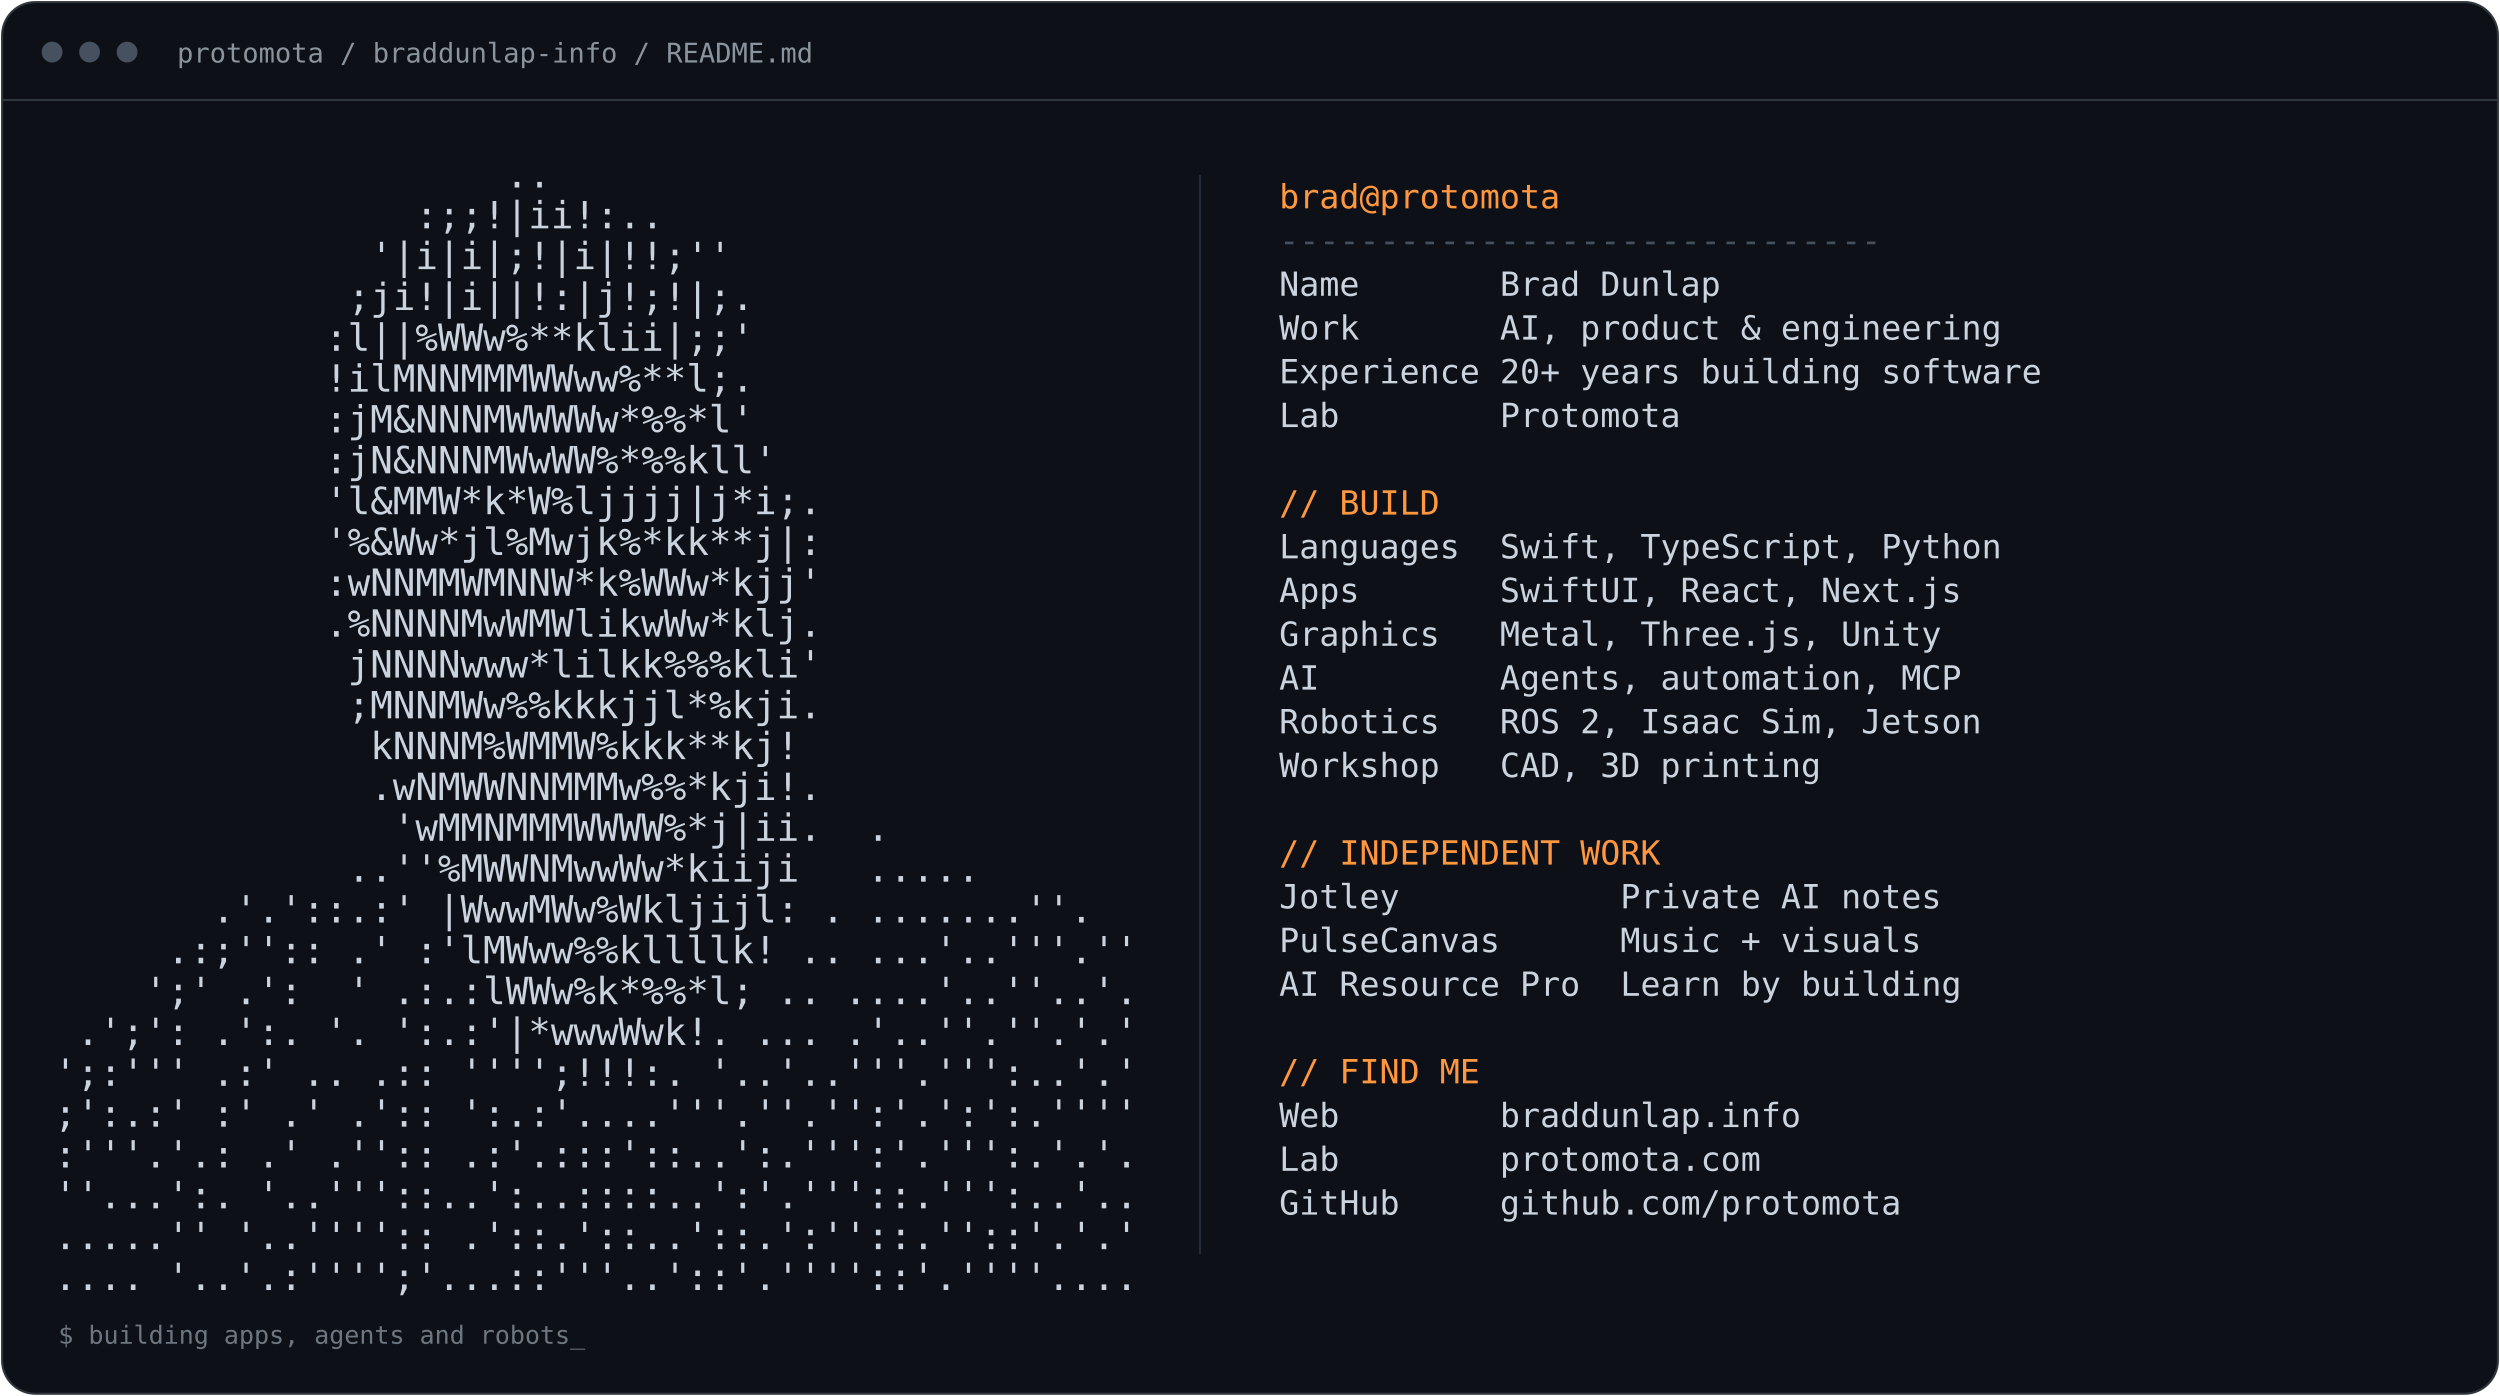
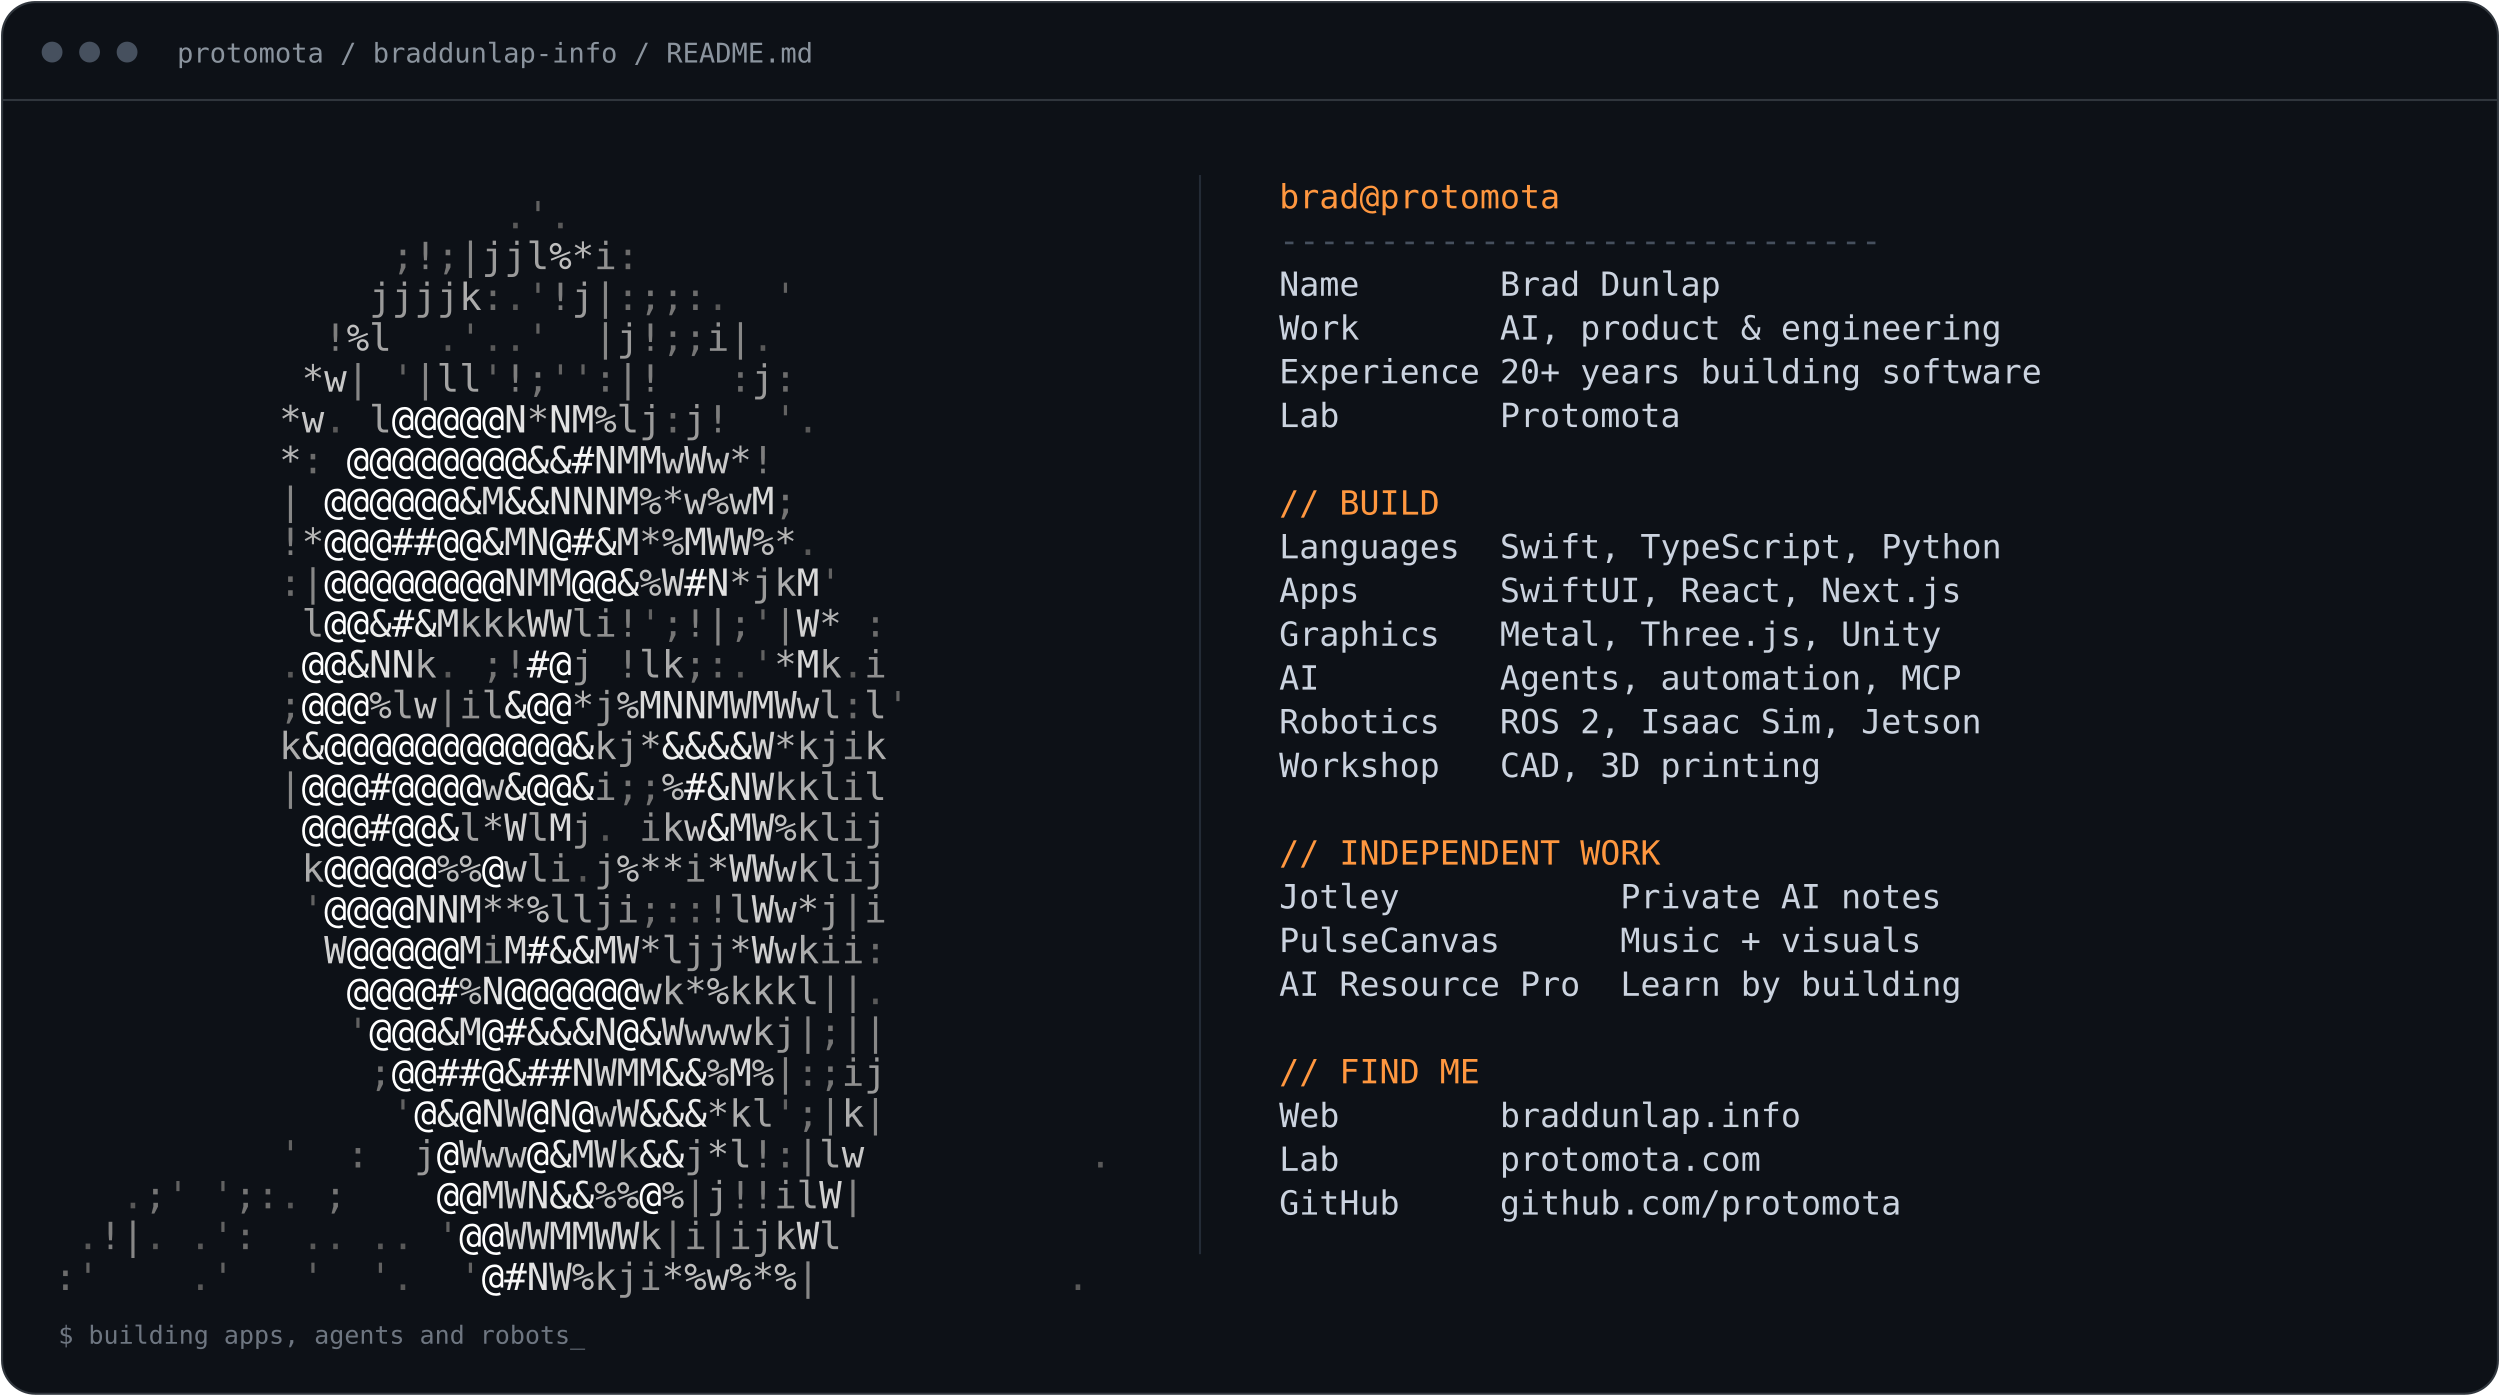
<svg xmlns="http://www.w3.org/2000/svg" width="1200" height="670" viewBox="0 0 1200 670" role="img" aria-labelledby="title description">
  <rect x="1" y="1" width="1198" height="668" rx="16" fill="#0d1117" stroke="#30363d" />
  <path d="M1 48H1199" stroke="#30363d" />
  <g fill="#46505e">
    <circle cx="25" cy="25" r="5" />
    <circle cx="43" cy="25" r="5" />
    <circle cx="61" cy="25" r="5" />
  </g>
  <text x="85" y="30" fill="#8b949e" font-family="monospace" font-size="13">protomota / braddunlap-info / README.md</text>
  <g font-family="Menlo,Consolas,monospace" font-size="18" fill="#cbd3df" xml:space="preserve">
-     <text x="26" y="90.0" textLength="237.6" lengthAdjust="spacingAndGlyphs">                    ..</text>
-     <text x="26" y="109.6" textLength="291.6" lengthAdjust="spacingAndGlyphs">                :;;!|ii!:..</text>
-     <text x="26" y="129.2" textLength="324.0" lengthAdjust="spacingAndGlyphs">              '|i|i|;!|i|!!;''</text>
-     <text x="26" y="148.8" textLength="334.8" lengthAdjust="spacingAndGlyphs">             ;ji!|i||!:|j!;!|;.</text>
-     <text x="26" y="168.4" textLength="334.8" lengthAdjust="spacingAndGlyphs">            :l||%WWw%**klii|;;'</text>
-     <text x="26" y="188.0" textLength="334.8" lengthAdjust="spacingAndGlyphs">            !ilMNNMMMWWww%**l;.</text>
-     <text x="26" y="207.6" textLength="334.8" lengthAdjust="spacingAndGlyphs">            :jM&amp;NNNMWWWWw*%%*l'</text>
-     <text x="26" y="227.2" textLength="345.6" lengthAdjust="spacingAndGlyphs">            :jN&amp;NNNMWwWW%*%%kll'</text>
-     <text x="26" y="246.8" textLength="367.2" lengthAdjust="spacingAndGlyphs">            'l&amp;MMW*k*W%ljjjj|j*i;.</text>
-     <text x="26" y="266.4" textLength="367.2" lengthAdjust="spacingAndGlyphs">            '%&amp;Ww*jl%Mwjk%*kk**j|:</text>
-     <text x="26" y="286.0" textLength="367.2" lengthAdjust="spacingAndGlyphs">            :wNNMMWMNNW*k%WWw*kjj'</text>
-     <text x="26" y="305.6" textLength="367.2" lengthAdjust="spacingAndGlyphs">            .%NNNNMwWMWlikwWw*klj.</text>
-     <text x="26" y="325.2" textLength="367.2" lengthAdjust="spacingAndGlyphs">             jNNNNwww*lilkk%%%kli'</text>
-     <text x="26" y="344.8" textLength="367.2" lengthAdjust="spacingAndGlyphs">             ;MNNMWw%%kkkjjl*%kji.</text>
-     <text x="26" y="364.4" textLength="356.4" lengthAdjust="spacingAndGlyphs">              kNNNM%WMMW%kkk**kj!</text>
-     <text x="26" y="384.0" textLength="367.2" lengthAdjust="spacingAndGlyphs">              .wNMWWNNMMMw%%*kji!.</text>
-     <text x="26" y="403.6" textLength="399.6" lengthAdjust="spacingAndGlyphs">               'wMMNMMMWWWW%*j|ii.  .</text>
-     <text x="26" y="423.2" textLength="442.8" lengthAdjust="spacingAndGlyphs">             ..''%MWWNMwwWw*kiiji   .....</text>
-     <text x="26" y="442.8" textLength="496.8" lengthAdjust="spacingAndGlyphs">       .'.'::.:' |WwwMWw%Wkljijl: . .......''.</text>
-     <text x="26" y="462.4" textLength="518.4" lengthAdjust="spacingAndGlyphs">     .:;'':: .' :'lMWww%%kllllk! .. ...'..'''.''</text>
-     <text x="26" y="482.0" textLength="518.4" lengthAdjust="spacingAndGlyphs">    ';' .':  ' .:.:lWWw%k*%%*l; .. ....'..''..'.</text>
-     <text x="26" y="501.6" textLength="518.4" lengthAdjust="spacingAndGlyphs"> .';': .':. '. ':.:'|*wwwWwk!. ... .'..''.''.'.'</text>
-     <text x="26" y="521.2" textLength="518.4" lengthAdjust="spacingAndGlyphs">';:''' .:' .. .:: '''';!!!:. '..'..'''.''':..'.'</text>
-     <text x="26" y="540.8" textLength="518.4" lengthAdjust="spacingAndGlyphs">;':.:' :' .' .':: ':.:'....'''.''.'':'.':':.''''</text>
-     <text x="26" y="560.4" textLength="518.4" lengthAdjust="spacingAndGlyphs">:'''.'.: .' .'':: .:'.:::'::..':.''':'.''':.'.'.</text>
-     <text x="26" y="580.0" textLength="518.4" lengthAdjust="spacingAndGlyphs">''...':. '..'''::..':..::::..':'.'''::.''':..'..</text>
-     <text x="26" y="599.6" textLength="518.4" lengthAdjust="spacingAndGlyphs">.....'' '..'''':: .'::.'::..'::.':''::.''::'.'.'</text>
-     <text x="26" y="619.2" textLength="518.4" lengthAdjust="spacingAndGlyphs">.... '..'.:'''';'...::'''..'::'.''''::'.''''....</text>
+     <text x="26" y="109.6" textLength="248.4" lengthAdjust="spacingAndGlyphs">
+       <tspan x="26.0" fill="rgb(80,80,80)">                    </tspan>
+       <tspan x="242.0" fill="rgb(89,89,89)">.</tspan>
+       <tspan x="252.8" fill="rgb(98,98,98)">'</tspan>
+       <tspan x="263.6" fill="rgb(89,89,89)">.</tspan>
+     </text>
+     <text x="26" y="129.2" textLength="280.8" lengthAdjust="spacingAndGlyphs">
+       <tspan x="26.0" fill="rgb(80,80,80)">               </tspan>
+       <tspan x="188.0" fill="rgb(117,117,117)">;</tspan>
+       <tspan x="198.8" fill="rgb(126,126,126)">!</tspan>
+       <tspan x="209.6" fill="rgb(117,117,117)">;</tspan>
+       <tspan x="220.4" fill="rgb(135,135,135)">|</tspan>
+       <tspan x="231.2" fill="rgb(154,154,154)">jj</tspan>
+       <tspan x="252.8" fill="rgb(163,163,163)">l</tspan>
+       <tspan x="263.6" fill="rgb(191,191,191)">%</tspan>
+       <tspan x="274.4" fill="rgb(181,181,181)">*</tspan>
+       <tspan x="285.2" fill="rgb(144,144,144)">i</tspan>
+       <tspan x="296.0" fill="rgb(108,108,108)">:</tspan>
+     </text>
+     <text x="26" y="148.8" textLength="356.4" lengthAdjust="spacingAndGlyphs">
+       <tspan x="26.0" fill="rgb(80,80,80)">              </tspan>
+       <tspan x="177.2" fill="rgb(154,154,154)">jjjj</tspan>
+       <tspan x="220.4" fill="rgb(172,172,172)">k</tspan>
+       <tspan x="231.2" fill="rgb(108,108,108)">:</tspan>
+       <tspan x="242.0" fill="rgb(89,89,89)">.</tspan>
+       <tspan x="252.8" fill="rgb(98,98,98)">'</tspan>
+       <tspan x="263.6" fill="rgb(126,126,126)">!</tspan>
+       <tspan x="274.4" fill="rgb(154,154,154)">j</tspan>
+       <tspan x="285.2" fill="rgb(135,135,135)">|</tspan>
+       <tspan x="296.0" fill="rgb(108,108,108)">:</tspan>
+       <tspan x="306.8" fill="rgb(117,117,117)">;;</tspan>
+       <tspan x="328.4" fill="rgb(108,108,108)">:</tspan>
+       <tspan x="339.2" fill="rgb(89,89,89)">.</tspan>
+       <tspan x="350.0" fill="rgb(80,80,80)">  </tspan>
+       <tspan x="371.6" fill="rgb(98,98,98)">'</tspan>
+     </text>
+     <text x="26" y="168.4" textLength="345.6" lengthAdjust="spacingAndGlyphs">
+       <tspan x="26.0" fill="rgb(80,80,80)">            </tspan>
+       <tspan x="155.6" fill="rgb(126,126,126)">!</tspan>
+       <tspan x="166.4" fill="rgb(191,191,191)">%</tspan>
+       <tspan x="177.2" fill="rgb(163,163,163)">l</tspan>
+       <tspan x="188.0" fill="rgb(80,80,80)">  </tspan>
+       <tspan x="209.6" fill="rgb(89,89,89)">.</tspan>
+       <tspan x="220.4" fill="rgb(98,98,98)">'</tspan>
+       <tspan x="231.2" fill="rgb(89,89,89)">..</tspan>
+       <tspan x="252.8" fill="rgb(98,98,98)">'</tspan>
+       <tspan x="263.6" fill="rgb(80,80,80)">  </tspan>
+       <tspan x="285.2" fill="rgb(135,135,135)">|</tspan>
+       <tspan x="296.0" fill="rgb(154,154,154)">j</tspan>
+       <tspan x="306.8" fill="rgb(126,126,126)">!</tspan>
+       <tspan x="317.6" fill="rgb(117,117,117)">;;</tspan>
+       <tspan x="339.2" fill="rgb(144,144,144)">i</tspan>
+       <tspan x="350.0" fill="rgb(135,135,135)">|</tspan>
+       <tspan x="360.8" fill="rgb(89,89,89)">.</tspan>
+     </text>
+     <text x="26" y="188.0" textLength="356.4" lengthAdjust="spacingAndGlyphs">
+       <tspan x="26.0" fill="rgb(80,80,80)">           </tspan>
+       <tspan x="144.8" fill="rgb(181,181,181)">*</tspan>
+       <tspan x="155.6" fill="rgb(200,200,200)">w</tspan>
+       <tspan x="166.4" fill="rgb(135,135,135)">|</tspan>
+       <tspan x="177.2" fill="rgb(80,80,80)"> </tspan>
+       <tspan x="188.0" fill="rgb(98,98,98)">'</tspan>
+       <tspan x="198.8" fill="rgb(135,135,135)">|</tspan>
+       <tspan x="209.6" fill="rgb(163,163,163)">ll</tspan>
+       <tspan x="231.2" fill="rgb(98,98,98)">'</tspan>
+       <tspan x="242.0" fill="rgb(126,126,126)">!</tspan>
+       <tspan x="252.8" fill="rgb(117,117,117)">;</tspan>
+       <tspan x="263.6" fill="rgb(98,98,98)">''</tspan>
+       <tspan x="285.2" fill="rgb(108,108,108)">:</tspan>
+       <tspan x="296.0" fill="rgb(135,135,135)">|</tspan>
+       <tspan x="306.8" fill="rgb(126,126,126)">!</tspan>
+       <tspan x="317.6" fill="rgb(80,80,80)">   </tspan>
+       <tspan x="350.0" fill="rgb(108,108,108)">:</tspan>
+       <tspan x="360.8" fill="rgb(154,154,154)">j</tspan>
+       <tspan x="371.6" fill="rgb(108,108,108)">:</tspan>
+     </text>
+     <text x="26" y="207.6" textLength="367.2" lengthAdjust="spacingAndGlyphs">
+       <tspan x="26.0" fill="rgb(80,80,80)">          </tspan>
+       <tspan x="134.0" fill="rgb(181,181,181)">*</tspan>
+       <tspan x="144.8" fill="rgb(200,200,200)">w</tspan>
+       <tspan x="155.6" fill="rgb(89,89,89)">.</tspan>
+       <tspan x="166.4" fill="rgb(80,80,80)"> </tspan>
+       <tspan x="177.2" fill="rgb(163,163,163)">l</tspan>
+       <tspan x="188.0" fill="rgb(255,255,255)">@@@@@</tspan>
+       <tspan x="242.0" fill="rgb(227,227,227)">N</tspan>
+       <tspan x="252.8" fill="rgb(181,181,181)">*</tspan>
+       <tspan x="263.6" fill="rgb(227,227,227)">N</tspan>
+       <tspan x="274.4" fill="rgb(218,218,218)">M</tspan>
+       <tspan x="285.2" fill="rgb(191,191,191)">%</tspan>
+       <tspan x="296.0" fill="rgb(163,163,163)">l</tspan>
+       <tspan x="306.8" fill="rgb(154,154,154)">j</tspan>
+       <tspan x="317.6" fill="rgb(108,108,108)">:</tspan>
+       <tspan x="328.4" fill="rgb(154,154,154)">j</tspan>
+       <tspan x="339.2" fill="rgb(126,126,126)">!</tspan>
+       <tspan x="350.0" fill="rgb(80,80,80)">  </tspan>
+       <tspan x="371.6" fill="rgb(98,98,98)">'</tspan>
+       <tspan x="382.4" fill="rgb(89,89,89)">.</tspan>
+     </text>
+     <text x="26" y="227.2" textLength="345.6" lengthAdjust="spacingAndGlyphs">
+       <tspan x="26.0" fill="rgb(80,80,80)">          </tspan>
+       <tspan x="134.0" fill="rgb(181,181,181)">*</tspan>
+       <tspan x="144.8" fill="rgb(108,108,108)">:</tspan>
+       <tspan x="155.6" fill="rgb(80,80,80)"> </tspan>
+       <tspan x="166.4" fill="rgb(255,255,255)">@@@@@@@@</tspan>
+       <tspan x="252.8" fill="rgb(237,237,237)">&amp;&amp;</tspan>
+       <tspan x="274.4" fill="rgb(246,246,246)">#</tspan>
+       <tspan x="285.2" fill="rgb(227,227,227)">N</tspan>
+       <tspan x="296.0" fill="rgb(218,218,218)">MM</tspan>
+       <tspan x="317.6" fill="rgb(200,200,200)">w</tspan>
+       <tspan x="328.4" fill="rgb(209,209,209)">W</tspan>
+       <tspan x="339.2" fill="rgb(200,200,200)">w</tspan>
+       <tspan x="350.0" fill="rgb(181,181,181)">*</tspan>
+       <tspan x="360.8" fill="rgb(126,126,126)">!</tspan>
+     </text>
+     <text x="26" y="246.8" textLength="356.4" lengthAdjust="spacingAndGlyphs">
+       <tspan x="26.0" fill="rgb(80,80,80)">          </tspan>
+       <tspan x="134.0" fill="rgb(135,135,135)">|</tspan>
+       <tspan x="144.8" fill="rgb(80,80,80)"> </tspan>
+       <tspan x="155.6" fill="rgb(255,255,255)">@@@@@@</tspan>
+       <tspan x="220.4" fill="rgb(237,237,237)">&amp;</tspan>
+       <tspan x="231.2" fill="rgb(218,218,218)">M</tspan>
+       <tspan x="242.0" fill="rgb(237,237,237)">&amp;&amp;</tspan>
+       <tspan x="263.6" fill="rgb(227,227,227)">NNN</tspan>
+       <tspan x="296.0" fill="rgb(218,218,218)">M</tspan>
+       <tspan x="306.8" fill="rgb(191,191,191)">%</tspan>
+       <tspan x="317.6" fill="rgb(181,181,181)">*</tspan>
+       <tspan x="328.4" fill="rgb(200,200,200)">w</tspan>
+       <tspan x="339.2" fill="rgb(191,191,191)">%</tspan>
+       <tspan x="350.0" fill="rgb(200,200,200)">w</tspan>
+       <tspan x="360.8" fill="rgb(218,218,218)">M</tspan>
+       <tspan x="371.6" fill="rgb(117,117,117)">;</tspan>
+     </text>
+     <text x="26" y="266.4" textLength="367.2" lengthAdjust="spacingAndGlyphs">
+       <tspan x="26.0" fill="rgb(80,80,80)">          </tspan>
+       <tspan x="134.0" fill="rgb(126,126,126)">!</tspan>
+       <tspan x="144.8" fill="rgb(181,181,181)">*</tspan>
+       <tspan x="155.6" fill="rgb(255,255,255)">@@@</tspan>
+       <tspan x="188.0" fill="rgb(246,246,246)">##</tspan>
+       <tspan x="209.6" fill="rgb(255,255,255)">@@</tspan>
+       <tspan x="231.2" fill="rgb(237,237,237)">&amp;</tspan>
+       <tspan x="242.0" fill="rgb(218,218,218)">M</tspan>
+       <tspan x="252.8" fill="rgb(227,227,227)">N</tspan>
+       <tspan x="263.6" fill="rgb(255,255,255)">@</tspan>
+       <tspan x="274.4" fill="rgb(246,246,246)">#</tspan>
+       <tspan x="285.2" fill="rgb(237,237,237)">&amp;</tspan>
+       <tspan x="296.0" fill="rgb(218,218,218)">M</tspan>
+       <tspan x="306.8" fill="rgb(181,181,181)">*</tspan>
+       <tspan x="317.6" fill="rgb(191,191,191)">%</tspan>
+       <tspan x="328.4" fill="rgb(218,218,218)">M</tspan>
+       <tspan x="339.2" fill="rgb(209,209,209)">WW</tspan>
+       <tspan x="360.8" fill="rgb(191,191,191)">%</tspan>
+       <tspan x="371.6" fill="rgb(181,181,181)">*</tspan>
+       <tspan x="382.4" fill="rgb(89,89,89)">.</tspan>
+     </text>
+     <text x="26" y="286.0" textLength="378.0" lengthAdjust="spacingAndGlyphs">
+       <tspan x="26.0" fill="rgb(80,80,80)">          </tspan>
+       <tspan x="134.0" fill="rgb(108,108,108)">:</tspan>
+       <tspan x="144.8" fill="rgb(135,135,135)">|</tspan>
+       <tspan x="155.6" fill="rgb(255,255,255)">@@@@@@@@</tspan>
+       <tspan x="242.0" fill="rgb(227,227,227)">N</tspan>
+       <tspan x="252.8" fill="rgb(218,218,218)">MM</tspan>
+       <tspan x="274.4" fill="rgb(255,255,255)">@@</tspan>
+       <tspan x="296.0" fill="rgb(237,237,237)">&amp;</tspan>
+       <tspan x="306.8" fill="rgb(191,191,191)">%</tspan>
+       <tspan x="317.6" fill="rgb(209,209,209)">W</tspan>
+       <tspan x="328.4" fill="rgb(246,246,246)">#</tspan>
+       <tspan x="339.2" fill="rgb(227,227,227)">N</tspan>
+       <tspan x="350.0" fill="rgb(181,181,181)">*</tspan>
+       <tspan x="360.8" fill="rgb(154,154,154)">j</tspan>
+       <tspan x="371.6" fill="rgb(172,172,172)">k</tspan>
+       <tspan x="382.4" fill="rgb(218,218,218)">M</tspan>
+       <tspan x="393.2" fill="rgb(98,98,98)">'</tspan>
+     </text>
+     <text x="26" y="305.6" textLength="399.6" lengthAdjust="spacingAndGlyphs">
+       <tspan x="26.0" fill="rgb(80,80,80)">           </tspan>
+       <tspan x="144.8" fill="rgb(163,163,163)">l</tspan>
+       <tspan x="155.6" fill="rgb(255,255,255)">@@</tspan>
+       <tspan x="177.2" fill="rgb(237,237,237)">&amp;</tspan>
+       <tspan x="188.0" fill="rgb(246,246,246)">#</tspan>
+       <tspan x="198.8" fill="rgb(237,237,237)">&amp;</tspan>
+       <tspan x="209.6" fill="rgb(218,218,218)">M</tspan>
+       <tspan x="220.4" fill="rgb(172,172,172)">kkk</tspan>
+       <tspan x="252.8" fill="rgb(209,209,209)">WW</tspan>
+       <tspan x="274.4" fill="rgb(163,163,163)">l</tspan>
+       <tspan x="285.2" fill="rgb(144,144,144)">i</tspan>
+       <tspan x="296.0" fill="rgb(126,126,126)">!</tspan>
+       <tspan x="306.8" fill="rgb(98,98,98)">'</tspan>
+       <tspan x="317.6" fill="rgb(117,117,117)">;</tspan>
+       <tspan x="328.4" fill="rgb(126,126,126)">!</tspan>
+       <tspan x="339.2" fill="rgb(135,135,135)">|</tspan>
+       <tspan x="350.0" fill="rgb(117,117,117)">;</tspan>
+       <tspan x="360.8" fill="rgb(98,98,98)">'</tspan>
+       <tspan x="371.6" fill="rgb(135,135,135)">|</tspan>
+       <tspan x="382.4" fill="rgb(209,209,209)">W</tspan>
+       <tspan x="393.2" fill="rgb(181,181,181)">*</tspan>
+       <tspan x="404.0" fill="rgb(80,80,80)"> </tspan>
+       <tspan x="414.8" fill="rgb(108,108,108)">:</tspan>
+     </text>
+     <text x="26" y="325.2" textLength="399.6" lengthAdjust="spacingAndGlyphs">
+       <tspan x="26.0" fill="rgb(80,80,80)">          </tspan>
+       <tspan x="134.0" fill="rgb(89,89,89)">.</tspan>
+       <tspan x="144.8" fill="rgb(255,255,255)">@@</tspan>
+       <tspan x="166.4" fill="rgb(237,237,237)">&amp;</tspan>
+       <tspan x="177.2" fill="rgb(227,227,227)">NN</tspan>
+       <tspan x="198.8" fill="rgb(172,172,172)">k</tspan>
+       <tspan x="209.6" fill="rgb(89,89,89)">.</tspan>
+       <tspan x="220.4" fill="rgb(80,80,80)"> </tspan>
+       <tspan x="231.2" fill="rgb(117,117,117)">;</tspan>
+       <tspan x="242.0" fill="rgb(126,126,126)">!</tspan>
+       <tspan x="252.8" fill="rgb(246,246,246)">#</tspan>
+       <tspan x="263.6" fill="rgb(255,255,255)">@</tspan>
+       <tspan x="274.4" fill="rgb(154,154,154)">j</tspan>
+       <tspan x="285.2" fill="rgb(80,80,80)"> </tspan>
+       <tspan x="296.0" fill="rgb(126,126,126)">!</tspan>
+       <tspan x="306.8" fill="rgb(163,163,163)">l</tspan>
+       <tspan x="317.6" fill="rgb(172,172,172)">k</tspan>
+       <tspan x="328.4" fill="rgb(117,117,117)">;</tspan>
+       <tspan x="339.2" fill="rgb(108,108,108)">:</tspan>
+       <tspan x="350.0" fill="rgb(89,89,89)">.</tspan>
+       <tspan x="360.8" fill="rgb(98,98,98)">'</tspan>
+       <tspan x="371.6" fill="rgb(181,181,181)">*</tspan>
+       <tspan x="382.4" fill="rgb(218,218,218)">M</tspan>
+       <tspan x="393.2" fill="rgb(172,172,172)">k</tspan>
+       <tspan x="404.0" fill="rgb(89,89,89)">.</tspan>
+       <tspan x="414.8" fill="rgb(144,144,144)">i</tspan>
+     </text>
+     <text x="26" y="344.8" textLength="410.4" lengthAdjust="spacingAndGlyphs">
+       <tspan x="26.0" fill="rgb(80,80,80)">          </tspan>
+       <tspan x="134.0" fill="rgb(117,117,117)">;</tspan>
+       <tspan x="144.8" fill="rgb(255,255,255)">@@@</tspan>
+       <tspan x="177.2" fill="rgb(191,191,191)">%</tspan>
+       <tspan x="188.0" fill="rgb(163,163,163)">l</tspan>
+       <tspan x="198.8" fill="rgb(200,200,200)">w</tspan>
+       <tspan x="209.6" fill="rgb(135,135,135)">|</tspan>
+       <tspan x="220.4" fill="rgb(144,144,144)">i</tspan>
+       <tspan x="231.2" fill="rgb(163,163,163)">l</tspan>
+       <tspan x="242.0" fill="rgb(237,237,237)">&amp;</tspan>
+       <tspan x="252.8" fill="rgb(255,255,255)">@@</tspan>
+       <tspan x="274.4" fill="rgb(181,181,181)">*</tspan>
+       <tspan x="285.2" fill="rgb(154,154,154)">j</tspan>
+       <tspan x="296.0" fill="rgb(191,191,191)">%</tspan>
+       <tspan x="306.8" fill="rgb(218,218,218)">M</tspan>
+       <tspan x="317.6" fill="rgb(227,227,227)">NN</tspan>
+       <tspan x="339.2" fill="rgb(218,218,218)">M</tspan>
+       <tspan x="350.0" fill="rgb(209,209,209)">W</tspan>
+       <tspan x="360.8" fill="rgb(218,218,218)">M</tspan>
+       <tspan x="371.6" fill="rgb(209,209,209)">W</tspan>
+       <tspan x="382.4" fill="rgb(200,200,200)">w</tspan>
+       <tspan x="393.2" fill="rgb(163,163,163)">l</tspan>
+       <tspan x="404.0" fill="rgb(108,108,108)">:</tspan>
+       <tspan x="414.8" fill="rgb(163,163,163)">l</tspan>
+       <tspan x="425.6" fill="rgb(98,98,98)">'</tspan>
+     </text>
+     <text x="26" y="364.4" textLength="399.6" lengthAdjust="spacingAndGlyphs">
+       <tspan x="26.0" fill="rgb(80,80,80)">          </tspan>
+       <tspan x="134.0" fill="rgb(172,172,172)">k</tspan>
+       <tspan x="144.8" fill="rgb(237,237,237)">&amp;</tspan>
+       <tspan x="155.6" fill="rgb(255,255,255)">@@@@@@@@@@@</tspan>
+       <tspan x="274.4" fill="rgb(237,237,237)">&amp;</tspan>
+       <tspan x="285.2" fill="rgb(172,172,172)">k</tspan>
+       <tspan x="296.0" fill="rgb(154,154,154)">j</tspan>
+       <tspan x="306.8" fill="rgb(181,181,181)">*</tspan>
+       <tspan x="317.6" fill="rgb(237,237,237)">&amp;&amp;&amp;&amp;</tspan>
+       <tspan x="360.8" fill="rgb(209,209,209)">W</tspan>
+       <tspan x="371.6" fill="rgb(181,181,181)">*</tspan>
+       <tspan x="382.4" fill="rgb(172,172,172)">k</tspan>
+       <tspan x="393.2" fill="rgb(154,154,154)">j</tspan>
+       <tspan x="404.0" fill="rgb(144,144,144)">i</tspan>
+       <tspan x="414.8" fill="rgb(172,172,172)">k</tspan>
+     </text>
+     <text x="26" y="384.0" textLength="399.6" lengthAdjust="spacingAndGlyphs">
+       <tspan x="26.0" fill="rgb(80,80,80)">          </tspan>
+       <tspan x="134.0" fill="rgb(135,135,135)">|</tspan>
+       <tspan x="144.8" fill="rgb(255,255,255)">@@@</tspan>
+       <tspan x="177.2" fill="rgb(246,246,246)">#</tspan>
+       <tspan x="188.0" fill="rgb(255,255,255)">@@@@</tspan>
+       <tspan x="231.2" fill="rgb(200,200,200)">w</tspan>
+       <tspan x="242.0" fill="rgb(237,237,237)">&amp;</tspan>
+       <tspan x="252.8" fill="rgb(255,255,255)">@@</tspan>
+       <tspan x="274.4" fill="rgb(237,237,237)">&amp;</tspan>
+       <tspan x="285.2" fill="rgb(144,144,144)">i</tspan>
+       <tspan x="296.0" fill="rgb(117,117,117)">;;</tspan>
+       <tspan x="317.6" fill="rgb(191,191,191)">%</tspan>
+       <tspan x="328.4" fill="rgb(246,246,246)">#</tspan>
+       <tspan x="339.2" fill="rgb(237,237,237)">&amp;</tspan>
+       <tspan x="350.0" fill="rgb(227,227,227)">N</tspan>
+       <tspan x="360.8" fill="rgb(209,209,209)">W</tspan>
+       <tspan x="371.6" fill="rgb(172,172,172)">kk</tspan>
+       <tspan x="393.2" fill="rgb(163,163,163)">l</tspan>
+       <tspan x="404.0" fill="rgb(144,144,144)">i</tspan>
+       <tspan x="414.8" fill="rgb(163,163,163)">l</tspan>
+     </text>
+     <text x="26" y="403.6" textLength="399.6" lengthAdjust="spacingAndGlyphs">
+       <tspan x="26.0" fill="rgb(80,80,80)">           </tspan>
+       <tspan x="144.8" fill="rgb(255,255,255)">@@@</tspan>
+       <tspan x="177.2" fill="rgb(246,246,246)">#</tspan>
+       <tspan x="188.0" fill="rgb(255,255,255)">@@</tspan>
+       <tspan x="209.6" fill="rgb(237,237,237)">&amp;</tspan>
+       <tspan x="220.4" fill="rgb(163,163,163)">l</tspan>
+       <tspan x="231.2" fill="rgb(181,181,181)">*</tspan>
+       <tspan x="242.0" fill="rgb(209,209,209)">W</tspan>
+       <tspan x="252.8" fill="rgb(163,163,163)">l</tspan>
+       <tspan x="263.6" fill="rgb(218,218,218)">M</tspan>
+       <tspan x="274.4" fill="rgb(154,154,154)">j</tspan>
+       <tspan x="285.2" fill="rgb(89,89,89)">.</tspan>
+       <tspan x="296.0" fill="rgb(80,80,80)"> </tspan>
+       <tspan x="306.8" fill="rgb(144,144,144)">i</tspan>
+       <tspan x="317.6" fill="rgb(172,172,172)">k</tspan>
+       <tspan x="328.4" fill="rgb(200,200,200)">w</tspan>
+       <tspan x="339.2" fill="rgb(237,237,237)">&amp;</tspan>
+       <tspan x="350.0" fill="rgb(218,218,218)">M</tspan>
+       <tspan x="360.8" fill="rgb(209,209,209)">W</tspan>
+       <tspan x="371.6" fill="rgb(191,191,191)">%</tspan>
+       <tspan x="382.4" fill="rgb(172,172,172)">k</tspan>
+       <tspan x="393.2" fill="rgb(163,163,163)">l</tspan>
+       <tspan x="404.0" fill="rgb(144,144,144)">i</tspan>
+       <tspan x="414.8" fill="rgb(154,154,154)">j</tspan>
+     </text>
+     <text x="26" y="423.2" textLength="399.6" lengthAdjust="spacingAndGlyphs">
+       <tspan x="26.0" fill="rgb(80,80,80)">           </tspan>
+       <tspan x="144.8" fill="rgb(172,172,172)">k</tspan>
+       <tspan x="155.6" fill="rgb(255,255,255)">@@@@@</tspan>
+       <tspan x="209.6" fill="rgb(191,191,191)">%%</tspan>
+       <tspan x="231.2" fill="rgb(255,255,255)">@</tspan>
+       <tspan x="242.0" fill="rgb(200,200,200)">w</tspan>
+       <tspan x="252.8" fill="rgb(163,163,163)">l</tspan>
+       <tspan x="263.6" fill="rgb(144,144,144)">i</tspan>
+       <tspan x="274.4" fill="rgb(89,89,89)">.</tspan>
+       <tspan x="285.2" fill="rgb(154,154,154)">j</tspan>
+       <tspan x="296.0" fill="rgb(191,191,191)">%</tspan>
+       <tspan x="306.8" fill="rgb(181,181,181)">**</tspan>
+       <tspan x="328.4" fill="rgb(144,144,144)">i</tspan>
+       <tspan x="339.2" fill="rgb(181,181,181)">*</tspan>
+       <tspan x="350.0" fill="rgb(209,209,209)">WW</tspan>
+       <tspan x="371.6" fill="rgb(200,200,200)">w</tspan>
+       <tspan x="382.4" fill="rgb(172,172,172)">k</tspan>
+       <tspan x="393.2" fill="rgb(163,163,163)">l</tspan>
+       <tspan x="404.0" fill="rgb(144,144,144)">i</tspan>
+       <tspan x="414.8" fill="rgb(154,154,154)">j</tspan>
+     </text>
+     <text x="26" y="442.8" textLength="399.6" lengthAdjust="spacingAndGlyphs">
+       <tspan x="26.0" fill="rgb(80,80,80)">           </tspan>
+       <tspan x="144.8" fill="rgb(98,98,98)">'</tspan>
+       <tspan x="155.6" fill="rgb(255,255,255)">@@@@</tspan>
+       <tspan x="198.8" fill="rgb(227,227,227)">NN</tspan>
+       <tspan x="220.4" fill="rgb(218,218,218)">M</tspan>
+       <tspan x="231.2" fill="rgb(181,181,181)">**</tspan>
+       <tspan x="252.8" fill="rgb(191,191,191)">%</tspan>
+       <tspan x="263.6" fill="rgb(163,163,163)">ll</tspan>
+       <tspan x="285.2" fill="rgb(154,154,154)">j</tspan>
+       <tspan x="296.0" fill="rgb(144,144,144)">i</tspan>
+       <tspan x="306.8" fill="rgb(117,117,117)">;</tspan>
+       <tspan x="317.6" fill="rgb(108,108,108)">::</tspan>
+       <tspan x="339.2" fill="rgb(126,126,126)">!</tspan>
+       <tspan x="350.0" fill="rgb(163,163,163)">l</tspan>
+       <tspan x="360.8" fill="rgb(209,209,209)">W</tspan>
+       <tspan x="371.6" fill="rgb(200,200,200)">w</tspan>
+       <tspan x="382.4" fill="rgb(181,181,181)">*</tspan>
+       <tspan x="393.2" fill="rgb(154,154,154)">j</tspan>
+       <tspan x="404.0" fill="rgb(135,135,135)">|</tspan>
+       <tspan x="414.8" fill="rgb(144,144,144)">i</tspan>
+     </text>
+     <text x="26" y="462.4" textLength="399.6" lengthAdjust="spacingAndGlyphs">
+       <tspan x="26.0" fill="rgb(80,80,80)">            </tspan>
+       <tspan x="155.6" fill="rgb(209,209,209)">W</tspan>
+       <tspan x="166.4" fill="rgb(255,255,255)">@@@@@</tspan>
+       <tspan x="220.4" fill="rgb(218,218,218)">M</tspan>
+       <tspan x="231.2" fill="rgb(144,144,144)">i</tspan>
+       <tspan x="242.0" fill="rgb(218,218,218)">M</tspan>
+       <tspan x="252.8" fill="rgb(246,246,246)">#</tspan>
+       <tspan x="263.6" fill="rgb(237,237,237)">&amp;&amp;</tspan>
+       <tspan x="285.2" fill="rgb(218,218,218)">M</tspan>
+       <tspan x="296.0" fill="rgb(209,209,209)">W</tspan>
+       <tspan x="306.8" fill="rgb(181,181,181)">*</tspan>
+       <tspan x="317.6" fill="rgb(163,163,163)">l</tspan>
+       <tspan x="328.4" fill="rgb(154,154,154)">jj</tspan>
+       <tspan x="350.0" fill="rgb(181,181,181)">*</tspan>
+       <tspan x="360.8" fill="rgb(209,209,209)">W</tspan>
+       <tspan x="371.6" fill="rgb(200,200,200)">w</tspan>
+       <tspan x="382.4" fill="rgb(172,172,172)">k</tspan>
+       <tspan x="393.2" fill="rgb(144,144,144)">ii</tspan>
+       <tspan x="414.8" fill="rgb(108,108,108)">:</tspan>
+     </text>
+     <text x="26" y="482.0" textLength="399.6" lengthAdjust="spacingAndGlyphs">
+       <tspan x="26.0" fill="rgb(80,80,80)">             </tspan>
+       <tspan x="166.4" fill="rgb(255,255,255)">@@@@</tspan>
+       <tspan x="209.6" fill="rgb(246,246,246)">#</tspan>
+       <tspan x="220.4" fill="rgb(191,191,191)">%</tspan>
+       <tspan x="231.2" fill="rgb(227,227,227)">N</tspan>
+       <tspan x="242.0" fill="rgb(255,255,255)">@@@@@@</tspan>
+       <tspan x="306.8" fill="rgb(200,200,200)">w</tspan>
+       <tspan x="317.6" fill="rgb(172,172,172)">k</tspan>
+       <tspan x="328.4" fill="rgb(181,181,181)">*</tspan>
+       <tspan x="339.2" fill="rgb(191,191,191)">%</tspan>
+       <tspan x="350.0" fill="rgb(172,172,172)">kkk</tspan>
+       <tspan x="382.4" fill="rgb(163,163,163)">l</tspan>
+       <tspan x="393.2" fill="rgb(135,135,135)">||</tspan>
+       <tspan x="414.8" fill="rgb(89,89,89)">.</tspan>
+     </text>
+     <text x="26" y="501.6" textLength="399.6" lengthAdjust="spacingAndGlyphs">
+       <tspan x="26.0" fill="rgb(80,80,80)">             </tspan>
+       <tspan x="166.4" fill="rgb(98,98,98)">'</tspan>
+       <tspan x="177.2" fill="rgb(255,255,255)">@@@</tspan>
+       <tspan x="209.6" fill="rgb(237,237,237)">&amp;</tspan>
+       <tspan x="220.4" fill="rgb(218,218,218)">M</tspan>
+       <tspan x="231.2" fill="rgb(255,255,255)">@</tspan>
+       <tspan x="242.0" fill="rgb(246,246,246)">#</tspan>
+       <tspan x="252.8" fill="rgb(237,237,237)">&amp;&amp;&amp;</tspan>
+       <tspan x="285.2" fill="rgb(227,227,227)">N</tspan>
+       <tspan x="296.0" fill="rgb(255,255,255)">@</tspan>
+       <tspan x="306.8" fill="rgb(237,237,237)">&amp;</tspan>
+       <tspan x="317.6" fill="rgb(209,209,209)">W</tspan>
+       <tspan x="328.4" fill="rgb(200,200,200)">www</tspan>
+       <tspan x="360.8" fill="rgb(172,172,172)">k</tspan>
+       <tspan x="371.6" fill="rgb(154,154,154)">j</tspan>
+       <tspan x="382.4" fill="rgb(135,135,135)">|</tspan>
+       <tspan x="393.2" fill="rgb(117,117,117)">;</tspan>
+       <tspan x="404.0" fill="rgb(135,135,135)">||</tspan>
+     </text>
+     <text x="26" y="521.2" textLength="399.6" lengthAdjust="spacingAndGlyphs">
+       <tspan x="26.0" fill="rgb(80,80,80)">              </tspan>
+       <tspan x="177.2" fill="rgb(117,117,117)">;</tspan>
+       <tspan x="188.0" fill="rgb(255,255,255)">@@</tspan>
+       <tspan x="209.6" fill="rgb(246,246,246)">##</tspan>
+       <tspan x="231.2" fill="rgb(255,255,255)">@</tspan>
+       <tspan x="242.0" fill="rgb(237,237,237)">&amp;</tspan>
+       <tspan x="252.8" fill="rgb(246,246,246)">##</tspan>
+       <tspan x="274.4" fill="rgb(227,227,227)">N</tspan>
+       <tspan x="285.2" fill="rgb(209,209,209)">W</tspan>
+       <tspan x="296.0" fill="rgb(218,218,218)">MM</tspan>
+       <tspan x="317.6" fill="rgb(237,237,237)">&amp;&amp;</tspan>
+       <tspan x="339.2" fill="rgb(191,191,191)">%</tspan>
+       <tspan x="350.0" fill="rgb(218,218,218)">M</tspan>
+       <tspan x="360.8" fill="rgb(191,191,191)">%</tspan>
+       <tspan x="371.6" fill="rgb(135,135,135)">|</tspan>
+       <tspan x="382.4" fill="rgb(108,108,108)">:</tspan>
+       <tspan x="393.2" fill="rgb(117,117,117)">;</tspan>
+       <tspan x="404.0" fill="rgb(144,144,144)">i</tspan>
+       <tspan x="414.8" fill="rgb(154,154,154)">j</tspan>
+     </text>
+     <text x="26" y="540.8" textLength="399.6" lengthAdjust="spacingAndGlyphs">
+       <tspan x="26.0" fill="rgb(80,80,80)">               </tspan>
+       <tspan x="188.0" fill="rgb(98,98,98)">'</tspan>
+       <tspan x="198.8" fill="rgb(255,255,255)">@</tspan>
+       <tspan x="209.6" fill="rgb(237,237,237)">&amp;</tspan>
+       <tspan x="220.4" fill="rgb(255,255,255)">@</tspan>
+       <tspan x="231.2" fill="rgb(227,227,227)">N</tspan>
+       <tspan x="242.0" fill="rgb(209,209,209)">W</tspan>
+       <tspan x="252.8" fill="rgb(255,255,255)">@</tspan>
+       <tspan x="263.6" fill="rgb(227,227,227)">N</tspan>
+       <tspan x="274.4" fill="rgb(255,255,255)">@</tspan>
+       <tspan x="285.2" fill="rgb(200,200,200)">w</tspan>
+       <tspan x="296.0" fill="rgb(209,209,209)">W</tspan>
+       <tspan x="306.8" fill="rgb(237,237,237)">&amp;&amp;&amp;</tspan>
+       <tspan x="339.2" fill="rgb(181,181,181)">*</tspan>
+       <tspan x="350.0" fill="rgb(172,172,172)">k</tspan>
+       <tspan x="360.8" fill="rgb(163,163,163)">l</tspan>
+       <tspan x="371.6" fill="rgb(98,98,98)">'</tspan>
+       <tspan x="382.4" fill="rgb(117,117,117)">;</tspan>
+       <tspan x="393.2" fill="rgb(135,135,135)">|</tspan>
+       <tspan x="404.0" fill="rgb(172,172,172)">k</tspan>
+       <tspan x="414.8" fill="rgb(135,135,135)">|</tspan>
+     </text>
+     <text x="26" y="560.4" textLength="507.6" lengthAdjust="spacingAndGlyphs">
+       <tspan x="26.0" fill="rgb(80,80,80)">          </tspan>
+       <tspan x="134.0" fill="rgb(98,98,98)">'</tspan>
+       <tspan x="144.8" fill="rgb(80,80,80)">  </tspan>
+       <tspan x="166.4" fill="rgb(108,108,108)">:</tspan>
+       <tspan x="177.2" fill="rgb(80,80,80)">  </tspan>
+       <tspan x="198.8" fill="rgb(154,154,154)">j</tspan>
+       <tspan x="209.6" fill="rgb(255,255,255)">@</tspan>
+       <tspan x="220.4" fill="rgb(209,209,209)">W</tspan>
+       <tspan x="231.2" fill="rgb(200,200,200)">ww</tspan>
+       <tspan x="252.8" fill="rgb(255,255,255)">@</tspan>
+       <tspan x="263.6" fill="rgb(237,237,237)">&amp;</tspan>
+       <tspan x="274.4" fill="rgb(218,218,218)">M</tspan>
+       <tspan x="285.2" fill="rgb(209,209,209)">W</tspan>
+       <tspan x="296.0" fill="rgb(172,172,172)">k</tspan>
+       <tspan x="306.8" fill="rgb(237,237,237)">&amp;&amp;</tspan>
+       <tspan x="328.4" fill="rgb(154,154,154)">j</tspan>
+       <tspan x="339.2" fill="rgb(181,181,181)">*</tspan>
+       <tspan x="350.0" fill="rgb(163,163,163)">l</tspan>
+       <tspan x="360.8" fill="rgb(126,126,126)">!</tspan>
+       <tspan x="371.6" fill="rgb(108,108,108)">:</tspan>
+       <tspan x="382.4" fill="rgb(135,135,135)">|</tspan>
+       <tspan x="393.2" fill="rgb(163,163,163)">l</tspan>
+       <tspan x="404.0" fill="rgb(200,200,200)">w</tspan>
+       <tspan x="414.8" fill="rgb(80,80,80)">          </tspan>
+       <tspan x="522.8" fill="rgb(89,89,89)">.</tspan>
+     </text>
+     <text x="26" y="580.0" textLength="388.8" lengthAdjust="spacingAndGlyphs">
+       <tspan x="26.0" fill="rgb(80,80,80)">   </tspan>
+       <tspan x="58.4" fill="rgb(89,89,89)">.</tspan>
+       <tspan x="69.2" fill="rgb(117,117,117)">;</tspan>
+       <tspan x="80.0" fill="rgb(98,98,98)">'</tspan>
+       <tspan x="90.8" fill="rgb(80,80,80)"> </tspan>
+       <tspan x="101.6" fill="rgb(98,98,98)">'</tspan>
+       <tspan x="112.4" fill="rgb(117,117,117)">;</tspan>
+       <tspan x="123.2" fill="rgb(108,108,108)">:</tspan>
+       <tspan x="134.0" fill="rgb(89,89,89)">.</tspan>
+       <tspan x="144.8" fill="rgb(80,80,80)"> </tspan>
+       <tspan x="155.6" fill="rgb(117,117,117)">;</tspan>
+       <tspan x="166.4" fill="rgb(80,80,80)">    </tspan>
+       <tspan x="209.6" fill="rgb(255,255,255)">@@</tspan>
+       <tspan x="231.2" fill="rgb(218,218,218)">M</tspan>
+       <tspan x="242.0" fill="rgb(209,209,209)">W</tspan>
+       <tspan x="252.8" fill="rgb(227,227,227)">N</tspan>
+       <tspan x="263.6" fill="rgb(237,237,237)">&amp;&amp;</tspan>
+       <tspan x="285.2" fill="rgb(191,191,191)">%%</tspan>
+       <tspan x="306.8" fill="rgb(255,255,255)">@</tspan>
+       <tspan x="317.6" fill="rgb(191,191,191)">%</tspan>
+       <tspan x="328.4" fill="rgb(135,135,135)">|</tspan>
+       <tspan x="339.2" fill="rgb(154,154,154)">j</tspan>
+       <tspan x="350.0" fill="rgb(126,126,126)">!!</tspan>
+       <tspan x="371.6" fill="rgb(144,144,144)">i</tspan>
+       <tspan x="382.4" fill="rgb(163,163,163)">l</tspan>
+       <tspan x="393.2" fill="rgb(209,209,209)">W</tspan>
+       <tspan x="404.0" fill="rgb(135,135,135)">|</tspan>
+     </text>
+     <text x="26" y="599.6" textLength="378.0" lengthAdjust="spacingAndGlyphs">
+       <tspan x="26.0" fill="rgb(80,80,80)"> </tspan>
+       <tspan x="36.8" fill="rgb(89,89,89)">.</tspan>
+       <tspan x="47.6" fill="rgb(126,126,126)">!</tspan>
+       <tspan x="58.4" fill="rgb(135,135,135)">|</tspan>
+       <tspan x="69.2" fill="rgb(89,89,89)">.</tspan>
+       <tspan x="80.0" fill="rgb(80,80,80)"> </tspan>
+       <tspan x="90.8" fill="rgb(89,89,89)">.</tspan>
+       <tspan x="101.6" fill="rgb(98,98,98)">'</tspan>
+       <tspan x="112.4" fill="rgb(108,108,108)">:</tspan>
+       <tspan x="123.2" fill="rgb(80,80,80)">  </tspan>
+       <tspan x="144.8" fill="rgb(89,89,89)">..</tspan>
+       <tspan x="166.4" fill="rgb(80,80,80)"> </tspan>
+       <tspan x="177.2" fill="rgb(89,89,89)">..</tspan>
+       <tspan x="198.8" fill="rgb(80,80,80)"> </tspan>
+       <tspan x="209.6" fill="rgb(98,98,98)">'</tspan>
+       <tspan x="220.4" fill="rgb(255,255,255)">@@</tspan>
+       <tspan x="242.0" fill="rgb(209,209,209)">WW</tspan>
+       <tspan x="263.6" fill="rgb(218,218,218)">MM</tspan>
+       <tspan x="285.2" fill="rgb(209,209,209)">WW</tspan>
+       <tspan x="306.8" fill="rgb(172,172,172)">k</tspan>
+       <tspan x="317.6" fill="rgb(135,135,135)">|</tspan>
+       <tspan x="328.4" fill="rgb(144,144,144)">i</tspan>
+       <tspan x="339.2" fill="rgb(135,135,135)">|</tspan>
+       <tspan x="350.0" fill="rgb(144,144,144)">i</tspan>
+       <tspan x="360.8" fill="rgb(154,154,154)">j</tspan>
+       <tspan x="371.6" fill="rgb(172,172,172)">k</tspan>
+       <tspan x="382.4" fill="rgb(209,209,209)">W</tspan>
+       <tspan x="393.2" fill="rgb(163,163,163)">l</tspan>
+     </text>
+     <text x="26" y="619.2" textLength="496.8" lengthAdjust="spacingAndGlyphs">
+       <tspan x="26.0" fill="rgb(108,108,108)">:</tspan>
+       <tspan x="36.8" fill="rgb(98,98,98)">'</tspan>
+       <tspan x="47.6" fill="rgb(80,80,80)">    </tspan>
+       <tspan x="90.8" fill="rgb(89,89,89)">.</tspan>
+       <tspan x="101.6" fill="rgb(98,98,98)">'</tspan>
+       <tspan x="112.4" fill="rgb(80,80,80)">   </tspan>
+       <tspan x="144.8" fill="rgb(98,98,98)">'</tspan>
+       <tspan x="155.6" fill="rgb(80,80,80)">  </tspan>
+       <tspan x="177.2" fill="rgb(98,98,98)">'</tspan>
+       <tspan x="188.0" fill="rgb(89,89,89)">.</tspan>
+       <tspan x="198.8" fill="rgb(80,80,80)">  </tspan>
+       <tspan x="220.4" fill="rgb(98,98,98)">'</tspan>
+       <tspan x="231.2" fill="rgb(255,255,255)">@</tspan>
+       <tspan x="242.0" fill="rgb(246,246,246)">#</tspan>
+       <tspan x="252.8" fill="rgb(227,227,227)">N</tspan>
+       <tspan x="263.6" fill="rgb(209,209,209)">W</tspan>
+       <tspan x="274.4" fill="rgb(191,191,191)">%</tspan>
+       <tspan x="285.2" fill="rgb(172,172,172)">k</tspan>
+       <tspan x="296.0" fill="rgb(154,154,154)">j</tspan>
+       <tspan x="306.8" fill="rgb(144,144,144)">i</tspan>
+       <tspan x="317.6" fill="rgb(181,181,181)">*</tspan>
+       <tspan x="328.4" fill="rgb(191,191,191)">%</tspan>
+       <tspan x="339.2" fill="rgb(200,200,200)">w</tspan>
+       <tspan x="350.0" fill="rgb(191,191,191)">%</tspan>
+       <tspan x="360.8" fill="rgb(181,181,181)">*</tspan>
+       <tspan x="371.6" fill="rgb(191,191,191)">%</tspan>
+       <tspan x="382.4" fill="rgb(135,135,135)">|</tspan>
+       <tspan x="393.2" fill="rgb(80,80,80)">           </tspan>
+       <tspan x="512.0" fill="rgb(89,89,89)">.</tspan>
+     </text>
  </g>
  <path d="M576 84V602" stroke="#232b36" />
  <g font-family="Menlo,Consolas,monospace" font-size="16">
    <text x="614" y="100" fill="#ff973f">brad@protomota</text>
    <text x="614" y="121" fill="#46505e">------------------------------</text>
    <text x="614" y="142" fill="#cbd3df">Name       Brad Dunlap</text>
    <text x="614" y="163" fill="#cbd3df">Work       AI, product &amp; engineering</text>
    <text x="614" y="184" fill="#cbd3df">Experience 20+ years building software</text>
    <text x="614" y="205" fill="#cbd3df">Lab        Protomota</text>
    <text x="614" y="226" fill="#cbd3df" />
    <text x="614" y="247" fill="#ff973f">// BUILD</text>
    <text x="614" y="268" fill="#cbd3df">Languages  Swift, TypeScript, Python</text>
    <text x="614" y="289" fill="#cbd3df">Apps       SwiftUI, React, Next.js</text>
    <text x="614" y="310" fill="#cbd3df">Graphics   Metal, Three.js, Unity</text>
    <text x="614" y="331" fill="#cbd3df">AI         Agents, automation, MCP</text>
    <text x="614" y="352" fill="#cbd3df">Robotics   ROS 2, Isaac Sim, Jetson</text>
    <text x="614" y="373" fill="#cbd3df">Workshop   CAD, 3D printing</text>
    <text x="614" y="394" fill="#cbd3df" />
    <text x="614" y="415" fill="#ff973f">// INDEPENDENT WORK</text>
    <text x="614" y="436" fill="#cbd3df">Jotley           Private AI notes</text>
    <text x="614" y="457" fill="#cbd3df">PulseCanvas      Music + visuals</text>
    <text x="614" y="478" fill="#cbd3df">AI Resource Pro  Learn by building</text>
    <text x="614" y="499" fill="#cbd3df" />
    <text x="614" y="520" fill="#ff973f">// FIND ME</text>
    <text x="614" y="541" fill="#cbd3df">Web        braddunlap.info</text>
    <text x="614" y="562" fill="#cbd3df">Lab        protomota.com</text>
    <text x="614" y="583" fill="#cbd3df">GitHub     github.com/protomota</text>
  </g>
  <text x="28" y="645" fill="#6e7681" font-family="monospace" font-size="12">$ building apps, agents and robots_</text>
</svg>
